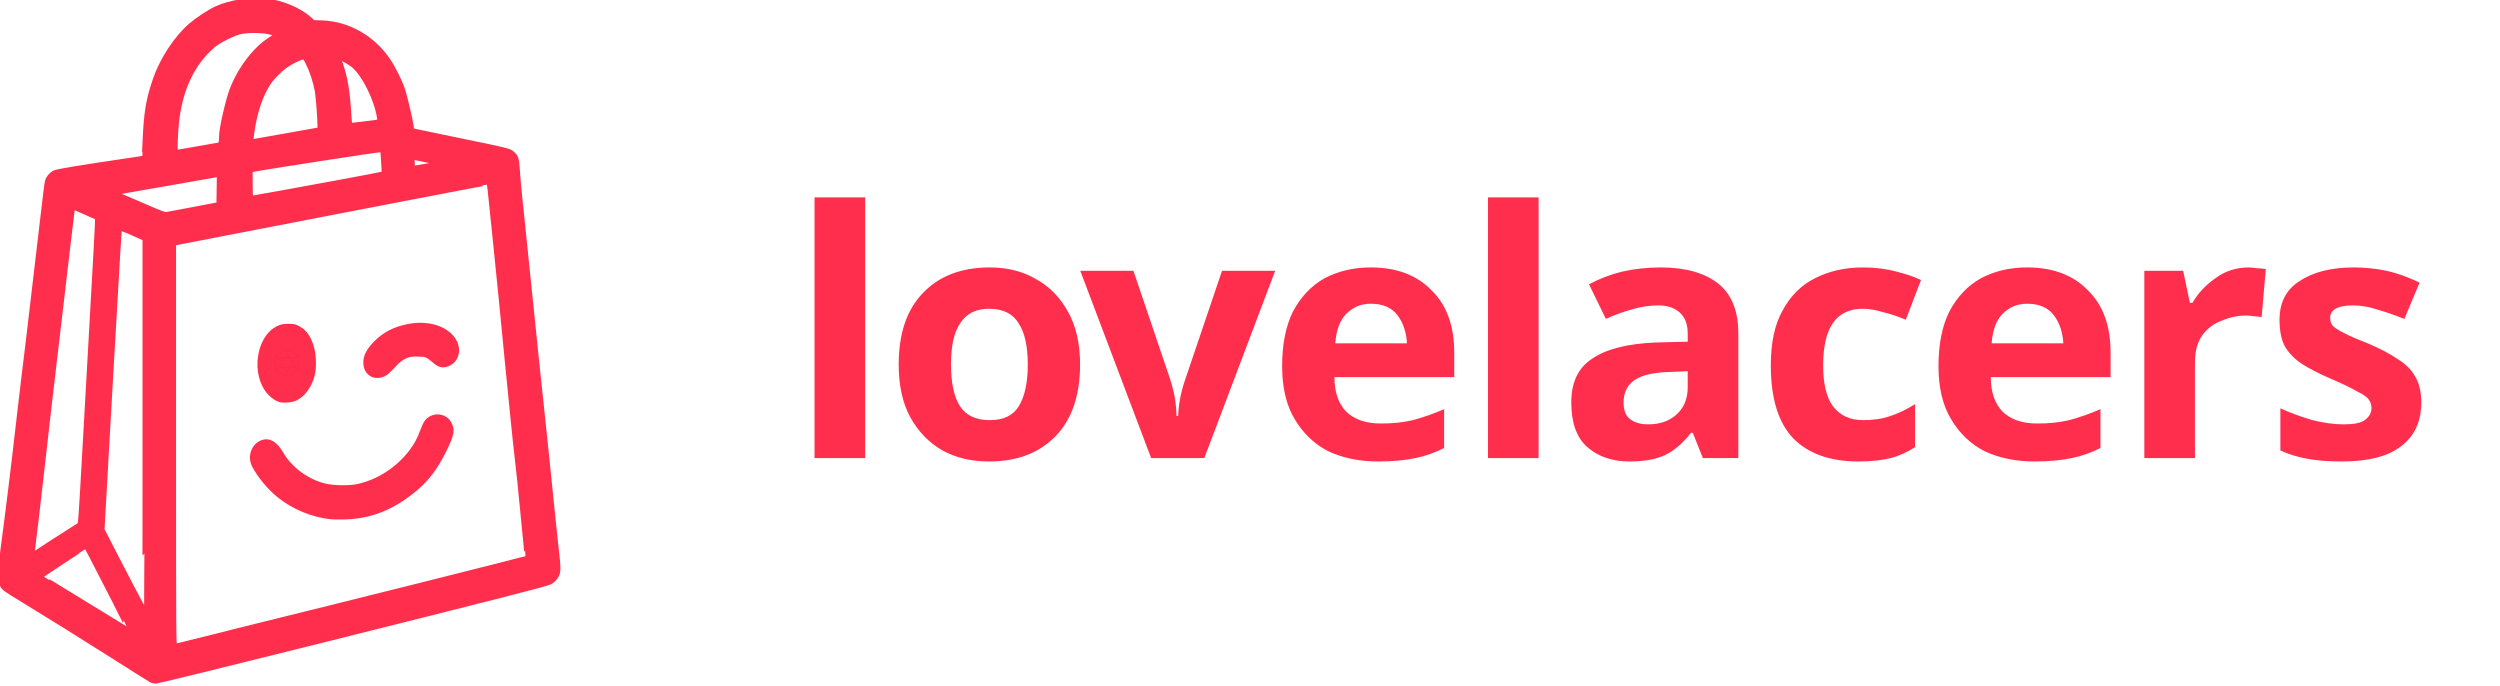
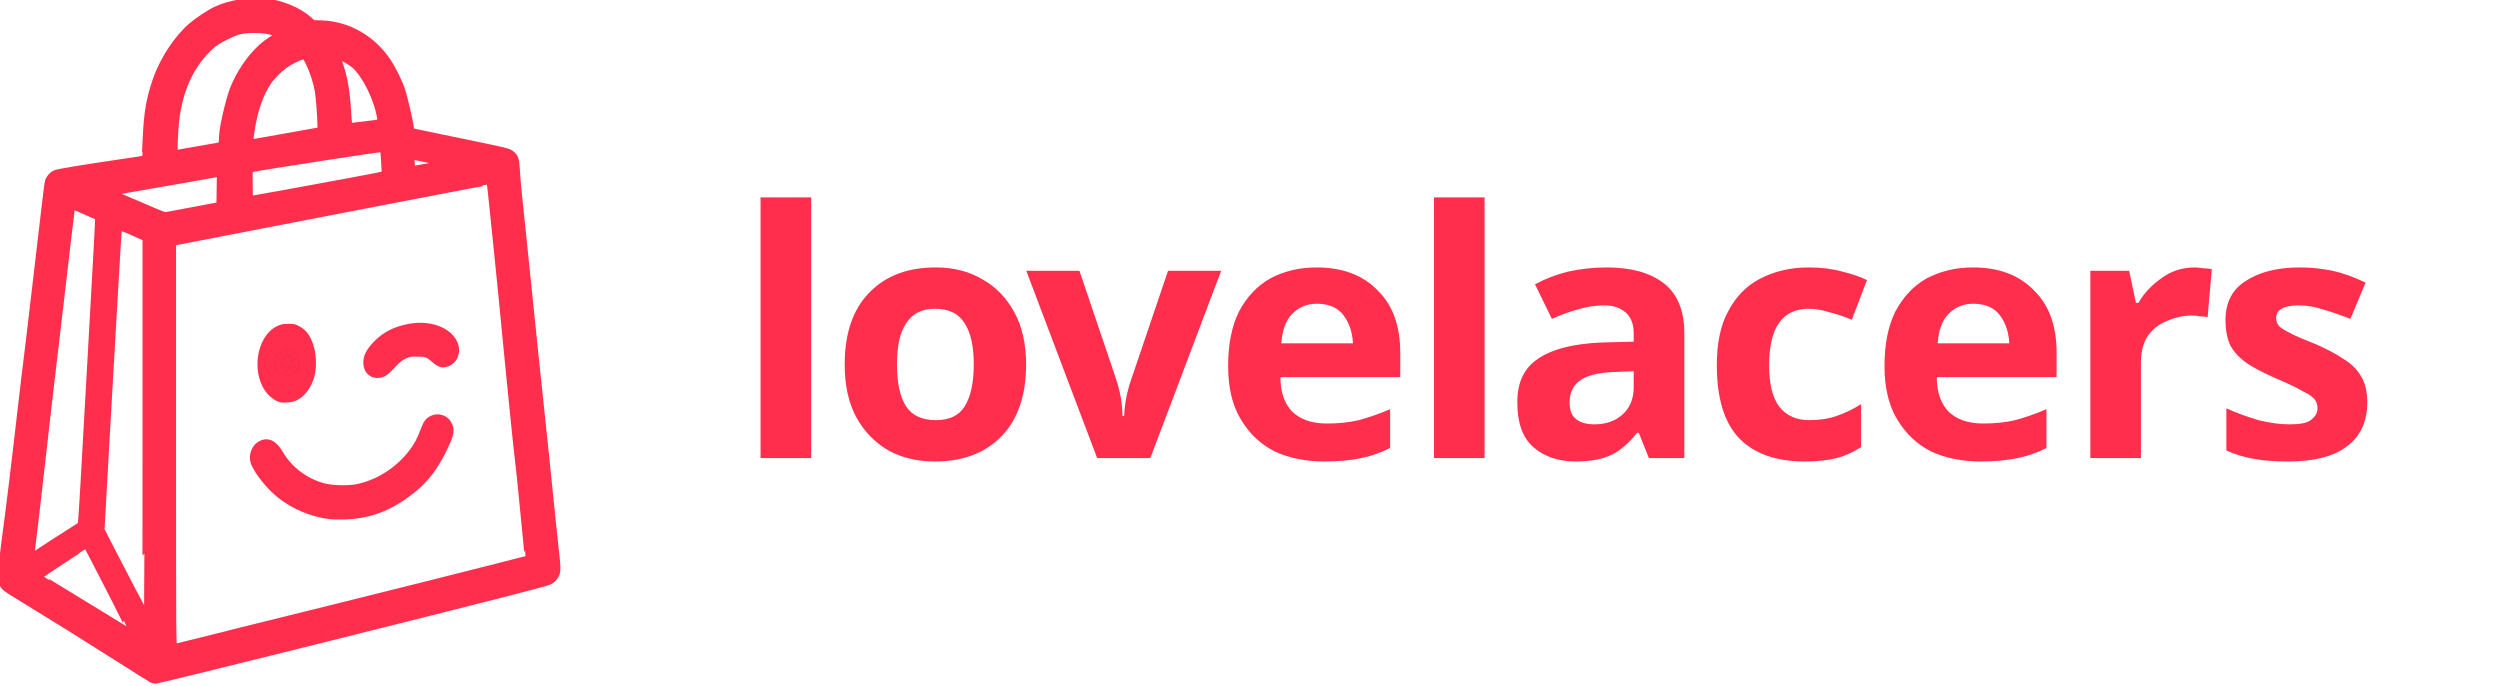
<svg xmlns="http://www.w3.org/2000/svg" width="175" height="48" viewBox="0 0 46.302 12.7" version="1.1" id="svg5">
  <defs id="defs2" />
  <g id="layer1">
    <path style="fill:#ff2e4d;fill-opacity:1;stroke:#ff2e4d;stroke-width:0.079;stroke-linecap:round;stroke-linejoin:round;stroke-miterlimit:4;stroke-dasharray:none;stroke-opacity:1;paint-order:markers stroke fill" d="M 2.79,12.595 C 2.763,12.581 2.466,12.395 2.13,12.181 1.541,11.806 0.916,11.417 0.343,11.068 0.103,10.922 0.069,10.896 0.039,10.842 -0.017,10.741 -0.015,10.642 0.056,10.118 0.136,9.531 0.254,8.567 0.336,7.84 0.371,7.531 0.415,7.159 0.433,7.012 0.452,6.866 0.49,6.555 0.517,6.322 0.544,6.089 0.604,5.585 0.649,5.203 0.695,4.82 0.76,4.26 0.795,3.958 0.829,3.656 0.864,3.386 0.872,3.358 0.89,3.292 0.944,3.227 1.01,3.194 1.058,3.169 1.472,3.101 2.359,2.97 2.524,2.946 2.66,2.925 2.663,2.922 2.665,2.92 2.673,2.783 2.68,2.619 2.702,2.084 2.744,1.835 2.874,1.462 3.003,1.092 3.265,0.695 3.53,0.467 3.659,0.356 3.871,0.217 4.009,0.153 4.25,0.042 4.635,-0.022 4.9,0.006 5.214,0.04 5.55,0.179 5.743,0.357 l 0.06,0.055 0.165,0.006 c 0.482,0.016 0.947,0.283 1.227,0.703 0.102,0.153 0.219,0.391 0.271,0.55 0.043,0.133 0.141,0.552 0.155,0.663 l 0.01,0.079 0.071,0.016 c 0.039,0.009 0.325,0.068 0.635,0.132 1.146,0.236 1.092,0.223 1.166,0.29 0.061,0.055 0.074,0.103 0.086,0.3 0.006,0.104 0.024,0.314 0.04,0.467 0.016,0.153 0.051,0.491 0.078,0.751 0.027,0.26 0.076,0.742 0.11,1.071 0.034,0.329 0.087,0.845 0.118,1.147 0.031,0.302 0.075,0.721 0.098,0.932 0.044,0.405 0.134,1.272 0.215,2.079 0.027,0.268 0.059,0.564 0.07,0.658 0.029,0.238 0.029,0.334 -4.73e-4,0.392 -0.034,0.067 -0.075,0.109 -0.135,0.14 -0.07,0.036 -1.007,0.275 -4.375,1.117 -1.578,0.394 -2.892,0.717 -2.92,0.717 -0.028,0 -0.073,-0.011 -0.099,-0.025 z m 1.44,-0.877 c 2.513,-0.62 5.508,-1.371 5.525,-1.386 0.003,-0.002 -0.011,-0.166 -0.031,-0.363 C 9.703,9.772 9.671,9.438 9.651,9.228 9.632,9.018 9.598,8.692 9.575,8.505 9.553,8.317 9.516,7.97 9.493,7.733 9.469,7.496 9.422,7.017 9.387,6.67 9.353,6.322 9.302,5.809 9.276,5.529 9.249,5.25 9.205,4.812 9.178,4.556 9.151,4.3 9.113,3.934 9.094,3.743 9.075,3.553 9.057,3.394 9.054,3.391 c -0.003,-0.003 -0.158,0.023 -0.344,0.059 -0.186,0.036 -0.369,0.071 -0.407,0.078 -0.038,0.007 -0.395,0.075 -0.793,0.152 -0.398,0.076 -0.951,0.183 -1.23,0.237 -0.279,0.054 -1.082,0.209 -1.783,0.345 l -1.276,0.247 -1e-5,3.731 c -8.9e-6,3.546 0.001,3.73 0.024,3.724 0.013,-0.004 0.456,-0.114 0.984,-0.244 z M 6.107,9.575 C 5.781,9.538 5.436,9.394 5.174,9.186 4.992,9.041 4.8,8.81 4.704,8.62 4.617,8.448 4.698,8.237 4.873,8.184 c 0.12,-0.036 0.234,0.037 0.34,0.22 0.164,0.281 0.468,0.506 0.796,0.589 0.151,0.038 0.442,0.045 0.598,0.014 C 6.994,8.93 7.368,8.691 7.617,8.361 7.712,8.234 7.761,8.142 7.829,7.962 7.881,7.824 7.913,7.78 7.993,7.739 c 0.111,-0.057 0.262,-0.015 0.323,0.09 0.075,0.13 0.064,0.203 -0.082,0.503 C 8.081,8.646 7.916,8.869 7.7,9.05 7.287,9.398 6.879,9.565 6.397,9.581 6.298,9.584 6.168,9.582 6.107,9.575 Z M 5.131,7.386 C 5.092,7.366 5.031,7.319 4.997,7.283 4.684,6.949 4.775,6.251 5.154,6.073 c 0.062,-0.029 0.097,-0.036 0.188,-0.036 0.097,-9.9e-6 0.121,0.005 0.185,0.041 0.128,0.071 0.203,0.183 0.255,0.381 0.037,0.139 0.04,0.363 0.007,0.489 -0.051,0.198 -0.172,0.365 -0.31,0.431 C 5.433,7.4 5.377,7.413 5.307,7.416 5.215,7.421 5.194,7.417 5.131,7.386 Z M 6.883,6.935 C 6.811,6.891 6.775,6.827 6.769,6.731 6.761,6.608 6.82,6.491 6.961,6.348 7.126,6.182 7.313,6.087 7.577,6.037 7.954,5.966 8.317,6.096 8.431,6.345 8.511,6.519 8.437,6.704 8.269,6.754 8.187,6.779 8.129,6.76 8.04,6.683 7.915,6.574 7.893,6.566 7.726,6.565 7.588,6.565 7.574,6.568 7.487,6.611 7.415,6.646 7.37,6.683 7.282,6.78 7.214,6.854 7.145,6.916 7.109,6.933 7.035,6.969 6.94,6.97 6.883,6.935 Z M 2.142,11.179 C 1.664,10.246 1.601,10.127 1.593,10.126 c -0.011,-9.94e-4 -0.833,0.54 -0.833,0.548 2.2061e-4,0.004 0.189,0.121 0.42,0.261 0.231,0.14 0.595,0.363 0.809,0.495 0.214,0.133 0.392,0.239 0.394,0.237 0.003,-0.002 -0.107,-0.222 -0.243,-0.488 z M 2.679,7.86 V 4.422 L 2.454,4.321 c -0.136,-0.061 -0.228,-0.095 -0.233,-0.086 -0.005,0.008 -0.02,0.213 -0.033,0.456 -0.023,0.415 -0.105,1.833 -0.134,2.312 -0.007,0.119 -0.046,0.798 -0.085,1.51 l -0.073,1.295 0.198,0.388 c 0.198,0.388 0.575,1.104 0.582,1.104 0.002,10e-6 0.003,-1.548 0.003,-3.439 z M 1.022,10.003 C 1.252,9.856 1.451,9.729 1.463,9.721 1.488,9.706 1.488,9.706 1.567,8.303 1.59,7.883 1.634,7.107 1.664,6.579 1.758,4.926 1.806,4.04 1.801,4.036 1.798,4.034 1.696,3.989 1.574,3.934 l -0.222,-0.098 -0.01,0.065 C 1.336,3.936 1.306,4.187 1.275,4.459 1.244,4.73 1.175,5.318 1.122,5.766 0.979,6.97 0.838,8.187 0.767,8.832 0.717,9.285 0.647,9.877 0.603,10.232 c -0.003,0.021 -0.003,0.038 -0.002,0.038 0.002,0 0.191,-0.12 0.421,-0.268 z m 2.567,-6.132 0.459,-0.087 0.004,-0.276 0.004,-0.276 -0.032,0.008 C 4.007,3.244 3.699,3.299 3.339,3.361 2.324,3.537 2.147,3.568 2.14,3.576 c -0.004,0.004 0.009,0.013 0.028,0.02 0.019,0.007 0.172,0.073 0.339,0.145 0.514,0.223 0.537,0.232 0.582,0.224 0.023,-0.004 0.248,-0.046 0.501,-0.094 z M 5.247,3.561 C 6.081,3.411 7.002,3.238 7.06,3.222 l 0.05,-0.014 -0.005,-0.087 c -0.015,-0.286 -0.021,-0.344 -0.037,-0.344 -0.074,0 -2.194,0.328 -2.39,0.369 l -0.038,0.008 v 0.256 c 0,0.157 0.005,0.256 0.014,0.256 0.007,0 0.275,-0.047 0.594,-0.105 z M 7.905,3.068 C 8.037,3.045 8.15,3.026 8.155,3.026 8.16,3.026 8.061,3.003 7.935,2.977 7.808,2.95 7.687,2.925 7.665,2.92 c -0.037,-0.008 -0.04,-0.006 -0.031,0.025 0.005,0.018 0.009,0.063 0.009,0.1 1.372e-4,0.036 0.005,0.066 0.011,0.066 0.006,-1e-5 0.119,-0.019 0.252,-0.042 z M 3.611,2.757 c 0.187,-0.034 0.37,-0.066 0.405,-0.071 0.058,-0.009 0.065,-0.014 0.073,-0.052 0.005,-0.023 0.008,-0.075 0.008,-0.115 0,-0.14 0.123,-0.677 0.2,-0.872 0.116,-0.295 0.308,-0.58 0.528,-0.784 0.093,-0.086 0.263,-0.2 0.298,-0.2 0.009,0 0.017,-0.006 0.017,-0.012 0,-0.007 -0.052,-0.027 -0.115,-0.045 C 4.874,0.563 4.572,0.559 4.431,0.599 4.288,0.639 4.045,0.764 3.949,0.846 3.569,1.174 3.344,1.646 3.277,2.254 c -0.022,0.204 -0.035,0.564 -0.02,0.564 0.007,0 0.166,-0.028 0.353,-0.061 z m 1.237,-0.169 c 0.073,-0.012 0.304,-0.053 0.514,-0.091 0.21,-0.038 0.421,-0.076 0.469,-0.084 L 5.919,2.398 V 2.326 c 0,-0.142 -0.029,-0.519 -0.049,-0.641 C 5.842,1.524 5.775,1.317 5.703,1.173 5.649,1.066 5.643,1.06 5.605,1.064 5.55,1.07 5.37,1.161 5.277,1.23 5.176,1.304 5.039,1.444 4.982,1.531 4.833,1.756 4.73,2.056 4.675,2.425 c -0.029,0.193 -0.028,0.2 0.01,0.192 0.017,-0.004 0.091,-0.017 0.163,-0.029 z M 6.736,2.289 C 7.052,2.251 7.035,2.257 7.024,2.187 6.971,1.842 6.747,1.389 6.545,1.216 6.488,1.167 6.311,1.066 6.283,1.066 c -0.008,0 0.007,0.06 0.033,0.133 0.084,0.236 0.13,0.519 0.152,0.941 0.005,0.099 0.015,0.177 0.023,0.177 0.007,0 0.118,-0.013 0.245,-0.028 z" id="path881" />
    <path style="fill:#000000;fill-opacity:0.03;stroke:#2563eb;stroke-width:0.079;stroke-miterlimit:4;stroke-dasharray:none;stroke-opacity:0" d="m 5.314,6.98 c -0.002,-5.961e-4 -0.007,-0.004 -0.04,-0.023 -0.015,-0.008 -0.033,-0.019 -0.041,-0.024 -0.008,-0.005 -0.018,-0.011 -0.023,-0.013 -0.004,-0.002 -0.019,-0.011 -0.034,-0.019 -0.014,-0.008 -0.03,-0.017 -0.036,-0.021 -0.012,-0.007 -0.022,-0.013 -0.037,-0.021 -0.006,-0.003 -0.011,-0.006 -0.012,-0.007 -7.948e-4,-7.949e-4 -0.002,-0.003 -0.003,-0.004 l -0.001,-0.003 1.471e-4,-0.128 1.491e-4,-0.128 0.002,-0.003 c 0.002,-0.003 0.003,-0.004 0.009,-0.007 0.004,-0.002 0.011,-0.006 0.017,-0.01 0.014,-0.008 0.027,-0.016 0.035,-0.02 0.003,-0.002 0.009,-0.005 0.013,-0.007 0.004,-0.002 0.019,-0.011 0.034,-0.02 0.015,-0.009 0.031,-0.018 0.037,-0.021 0.005,-0.003 0.013,-0.008 0.018,-0.011 0.005,-0.003 0.013,-0.008 0.019,-0.011 0.006,-0.003 0.018,-0.01 0.027,-0.016 l 0.017,-0.01 h 0.004 c 0.004,0 0.004,0 0.016,0.007 0.007,0.004 0.015,0.009 0.019,0.011 0.004,0.002 0.018,0.01 0.032,0.018 0.014,0.008 0.028,0.016 0.031,0.018 0.003,0.002 0.013,0.007 0.02,0.012 0.008,0.005 0.016,0.009 0.019,0.011 0.005,0.003 0.029,0.017 0.033,0.019 0.001,5.962e-4 0.007,0.004 0.013,0.008 0.006,0.004 0.012,0.007 0.013,0.008 0.015,0.008 0.03,0.017 0.031,0.018 7.949e-4,5.96e-4 0.002,0.002 0.003,0.004 l 0.001,0.003 -6e-6,0.127 -6.1e-6,0.127 -0.001,0.003 c -0.002,0.004 -0.004,0.006 -0.013,0.011 -0.011,0.006 -0.024,0.013 -0.028,0.016 -0.002,0.001 -0.014,0.008 -0.025,0.015 -0.03,0.017 -0.062,0.036 -0.069,0.039 -0.003,0.002 -0.013,0.008 -0.023,0.014 -0.01,0.006 -0.021,0.012 -0.024,0.014 -0.003,0.002 -0.011,0.006 -0.017,0.01 -0.006,0.004 -0.015,0.008 -0.018,0.011 -0.007,0.004 -0.007,0.004 -0.011,0.004 -0.002,8.55e-5 -0.005,-7.95e-5 -0.005,-3.975e-4 z m -0.004,-0.055 V 6.895 l -0.008,-0.013 c -0.004,-0.007 -0.01,-0.016 -0.012,-0.02 -0.002,-0.004 -0.009,-0.016 -0.015,-0.026 L 5.264,6.817 h -0.051 -0.051 l -0.016,0.01 c -0.009,0.005 -0.019,0.011 -0.022,0.013 l -0.006,0.003 0.006,0.003 c 0.008,0.005 0.034,0.02 0.047,0.027 0.006,0.003 0.022,0.013 0.035,0.02 0.027,0.016 0.027,0.016 0.053,0.03 0.01,0.006 0.025,0.015 0.035,0.02 0.009,0.005 0.017,0.01 0.017,0.01 1.987e-4,5.9e-6 3.976e-4,-0.013 3.976e-4,-0.029 z m 0.028,0.022 c 0.024,-0.014 0.035,-0.02 0.042,-0.024 0.004,-0.002 0.007,-0.004 0.007,-0.004 1.35e-4,0 0.001,-5.962e-4 0.002,-0.001 0.001,-7.949e-4 0.013,-0.007 0.025,-0.015 0.023,-0.013 0.056,-0.032 0.063,-0.036 0.002,-0.001 0.01,-0.006 0.017,-0.01 0.019,-0.011 0.023,-0.013 0.023,-0.014 -2e-6,-1.59e-4 -0.002,-0.002 -0.005,-0.003 -0.003,-0.002 -0.009,-0.005 -0.014,-0.008 -0.005,-0.003 -0.012,-0.007 -0.017,-0.01 l -0.009,-0.005 -0.051,9.8e-6 -0.051,1.2e-5 -0.003,0.006 c -0.002,0.003 -0.007,0.013 -0.013,0.022 -0.005,0.009 -0.013,0.022 -0.017,0.029 -0.004,0.007 -0.009,0.015 -0.011,0.018 l -0.003,0.005 -5.9e-6,0.029 c -4e-6,0.016 1.213e-4,0.029 1.987e-4,0.029 1.55e-4,0 0.006,-0.003 0.012,-0.007 z m -0.011,-0.097 c 0.005,-0.008 0.011,-0.019 0.014,-0.024 l 0.005,-0.009 -0.028,-1.491e-4 c -0.016,-8.14e-5 -0.028,-4.76e-5 -0.028,7.56e-5 -1.253e-4,1.251e-4 0.004,0.007 0.009,0.016 0.005,0.009 0.011,0.02 0.014,0.024 0.003,0.005 0.005,0.008 0.005,0.008 1.987e-4,-1.986e-4 0.004,-0.007 0.009,-0.015 z M 5.111,6.827 c 0.001,-9.937e-4 0.005,-0.003 0.007,-0.004 0.002,-0.001 0.005,-0.003 0.006,-0.003 7.949e-4,-3.976e-4 0.007,-0.004 0.014,-0.008 0.007,-0.004 0.014,-0.008 0.016,-0.009 l 0.004,-0.002 0.009,-0.015 c 0.016,-0.028 0.04,-0.068 0.04,-0.068 0,-1.032e-4 -0.001,-0.002 -0.003,-0.004 -0.003,-0.005 -0.013,-0.022 -0.021,-0.035 -0.003,-0.005 -0.008,-0.013 -0.011,-0.018 -0.003,-0.004 -0.005,-0.009 -0.005,-0.009 -3.974e-4,-5.962e-4 -0.003,-0.004 -0.005,-0.008 l -0.004,-0.007 -0.014,-0.008 c -0.014,-0.008 -0.024,-0.014 -0.031,-0.018 l -0.004,-0.002 v 0.111 c 0,0.061 1.708e-4,0.111 3.974e-4,0.111 1.987e-4,0 0.002,-7.951e-4 0.003,-0.002 z M 5.528,6.717 V 6.606 L 5.527,6.607 c -0.003,0.002 -0.032,0.019 -0.041,0.024 -0.004,0.002 -0.007,0.004 -0.007,0.004 -8.75e-5,1.848e-4 -0.002,0.004 -0.005,0.008 -0.002,0.004 -0.009,0.016 -0.015,0.026 -0.006,0.01 -0.012,0.02 -0.013,0.022 -0.003,0.005 -0.01,0.017 -0.011,0.019 -7.951e-4,0.001 -0.002,0.003 -0.003,0.005 -0.001,0.002 -0.001,0.003 -7.95e-4,0.003 3.974e-4,5.962e-4 0.003,0.004 0.005,0.008 0.027,0.047 0.042,0.072 0.043,0.073 5.962e-4,5.961e-4 0.006,0.004 0.012,0.008 0.006,0.004 0.017,0.01 0.024,0.014 0.007,0.004 0.013,0.007 0.013,0.007 1.986e-4,6e-6 3.974e-4,-0.05 3.974e-4,-0.111 z m -0.279,0.075 c -5.962e-4,-9.936e-4 -0.005,-0.009 -0.01,-0.017 -0.005,-0.008 -0.011,-0.02 -0.014,-0.025 -0.003,-0.005 -0.006,-0.01 -0.006,-0.01 0,-0.002 -0.002,5.961e-4 -0.008,0.012 -0.004,0.007 -0.01,0.018 -0.014,0.024 -0.004,0.006 -0.008,0.013 -0.009,0.015 l -0.002,0.003 h 0.032 0.032 z m 0.114,-0.005 c 0.008,-0.013 0.024,-0.041 0.032,-0.055 l 0.008,-0.015 -0.007,-0.012 c -0.004,-0.007 -0.01,-0.016 -0.013,-0.022 -0.003,-0.005 -0.009,-0.015 -0.012,-0.021 -0.004,-0.006 -0.008,-0.014 -0.01,-0.017 l -0.003,-0.005 -0.041,-7.9e-6 -0.041,-5.9e-6 -0.002,0.003 c -0.002,0.003 -0.016,0.027 -0.034,0.058 l -0.009,0.016 9.938e-4,0.002 c 0.004,0.007 0.016,0.027 0.025,0.043 0.003,0.005 0.009,0.015 0.012,0.021 l 0.007,0.011 0.041,-1.469e-4 0.041,-1.492e-4 0.004,-0.007 z m 0.085,0.006 c 0,-1.987e-4 -0.003,-0.005 -0.006,-0.011 -0.003,-0.006 -0.01,-0.018 -0.015,-0.027 -0.005,-0.009 -0.01,-0.017 -0.01,-0.017 -1.588e-4,-4e-6 -0.003,0.005 -0.007,0.012 -0.004,0.007 -0.008,0.014 -0.01,0.017 -0.006,0.01 -0.015,0.025 -0.015,0.026 -1.075e-4,1.987e-4 0.014,3.974e-4 0.031,3.974e-4 0.017,0 0.031,-1.945e-4 0.031,-3.974e-4 z M 5.235,6.669 c 0.009,-0.015 0.016,-0.027 0.016,-0.027 0,-1.43e-4 -0.014,-1.987e-4 -0.032,-1.987e-4 -0.018,0 -0.032,1.094e-4 -0.032,1.987e-4 0,1.332e-4 0.002,0.003 0.004,0.006 0.002,0.003 0.005,0.009 0.007,0.012 0.003,0.005 0.011,0.019 0.016,0.027 0.001,0.003 0.003,0.006 0.004,0.007 7.949e-4,0.001 0.002,0.002 0.002,0.002 1.987e-4,-1.987e-4 0.007,-0.013 0.016,-0.027 z m 0.186,0.022 c 0.002,-0.003 0.006,-0.01 0.009,-0.016 0.003,-0.006 0.009,-0.016 0.013,-0.022 0.004,-0.006 0.007,-0.012 0.007,-0.012 0,-1.152e-4 -0.014,-1.987e-4 -0.032,-1.987e-4 h -0.032 l 0.007,0.012 c 0.004,0.007 0.008,0.013 0.009,0.015 9.937e-4,0.002 0.005,0.008 0.008,0.014 0.004,0.006 0.007,0.012 0.007,0.013 3.975e-4,7.95e-4 7.949e-4,0.001 9.936e-4,0.001 1.989e-4,1.9e-6 0.002,-0.002 0.004,-0.005 z M 5.264,6.617 c 0.001,-0.002 0.02,-0.034 0.036,-0.062 l 0.01,-0.017 v -0.029 c 0,-0.02 -1.887e-4,-0.029 -5.962e-4,-0.029 -3.974e-4,0 -0.003,0.002 -0.007,0.004 -0.003,0.002 -0.007,0.004 -0.009,0.005 -0.001,7.949e-4 -0.006,0.004 -0.011,0.007 -0.008,0.004 -0.024,0.014 -0.029,0.017 -0.001,5.962e-4 -0.006,0.003 -0.01,0.006 -0.005,0.003 -0.013,0.007 -0.018,0.01 -0.005,0.003 -0.016,0.01 -0.025,0.015 -0.009,0.005 -0.025,0.014 -0.036,0.021 -0.018,0.01 -0.025,0.014 -0.042,0.024 -0.003,0.001 -0.005,0.003 -0.005,0.003 -1.073e-4,3.974e-4 0.001,0.001 0.003,0.002 0.002,7.949e-4 0.004,0.002 0.006,0.003 0.028,0.017 0.035,0.021 0.035,0.021 3.974e-4,3.975e-4 0.021,5.963e-4 0.051,5.963e-4 h 0.05 z m 0.083,0.002 c 0,-3.974e-4 -0.002,-0.004 -0.009,-0.015 -0.007,-0.012 -0.009,-0.016 -0.014,-0.025 -0.003,-0.005 -0.005,-0.009 -0.006,-0.009 -7.951e-4,-7.95e-4 -5.962e-4,-7.95e-4 -0.008,0.011 -0.003,0.006 -0.019,0.034 -0.02,0.035 -5.963e-4,9.936e-4 -9.937e-4,0.002 -9.937e-4,0.002 -1.8e-6,1.988e-4 0.013,3.974e-4 0.029,3.974e-4 0.016,0 0.029,-1.37e-4 0.029,-3.974e-4 z m 0.133,-0.004 c 0.004,-0.002 0.008,-0.005 0.01,-0.006 0.002,-9.935e-4 0.009,-0.005 0.017,-0.01 l 0.013,-0.008 -0.014,-0.008 c -0.008,-0.004 -0.015,-0.009 -0.017,-0.01 -0.003,-0.002 -0.014,-0.008 -0.071,-0.041 -0.008,-0.005 -0.016,-0.01 -0.019,-0.011 -0.002,-0.001 -0.004,-0.002 -0.004,-0.002 -1.31e-4,0 -0.004,-0.002 -0.008,-0.005 -0.004,-0.002 -0.012,-0.007 -0.017,-0.01 -0.005,-0.003 -0.012,-0.007 -0.014,-0.008 -0.01,-0.006 -0.028,-0.016 -0.028,-0.016 -1.77e-4,0 -3.975e-4,0.013 -3.975e-4,0.029 l 6e-6,0.029 0.007,0.012 c 0.004,0.006 0.01,0.017 0.014,0.023 0.004,0.006 0.009,0.016 0.013,0.022 0.003,0.006 0.007,0.012 0.009,0.015 0.001,0.002 0.003,0.005 0.004,0.006 l 0.001,0.002 h 0.05 0.05 l 0.007,-0.004 z" id="path1011" />
-     <text xml:space="preserve" style="font-size:6.35px;line-height:1.25;font-family:'Inter 28pt';-inkscape-font-specification:'Inter 28pt';letter-spacing:-0.159px;fill:#ff6700;fill-opacity:1;stroke-width:0.132;stroke-miterlimit:4;stroke-dasharray:none" x="14.587" y="8.482" id="text3040">
-       <tspan style="font-style:normal;font-variant:normal;font-weight:600;font-stretch:normal;font-size:6.35px;font-family:'Fira Sans';-inkscape-font-specification:'Fira Sans Semi-Bold';fill:#ff2e4d;fill-opacity:1;stroke-width:0.132;stroke-miterlimit:4;stroke-dasharray:none" x="14.587" y="8.482" id="tspan12835">lovelacers</tspan>
+     <text xml:space="preserve" style="font-size:6.35px;line-height:1.25;font-family:'Inter 28pt';-inkscape-font-specification:'Inter 28pt';letter-spacing:-0.159px;fill:#ff6700;fill-opacity:1;stroke-width:0.132;stroke-miterlimit:4;stroke-dasharray:none" x="13.587" y="8.482" id="text3040">
+       <tspan style="font-style:normal;font-variant:normal;font-weight:600;font-stretch:normal;font-size:6.35px;font-family:'Fira Sans';-inkscape-font-specification:'Fira Sans Semi-Bold';fill:#ff2e4d;fill-opacity:1;stroke-width:0.132;stroke-miterlimit:4;stroke-dasharray:none" x="13.587" y="8.482" id="tspan12835">lovelacers</tspan>
    </text>
    <text xml:space="preserve" style="font-size:10.583px;line-height:1.25;font-family:'Inter 28pt';-inkscape-font-specification:'Inter 28pt';stroke-width:0.265" x="48.528" y="16.412" id="text5743">
      <tspan id="tspan5741" style="stroke-width:0.265" x="48.528" y="16.412" />
    </text>
  </g>
</svg>
